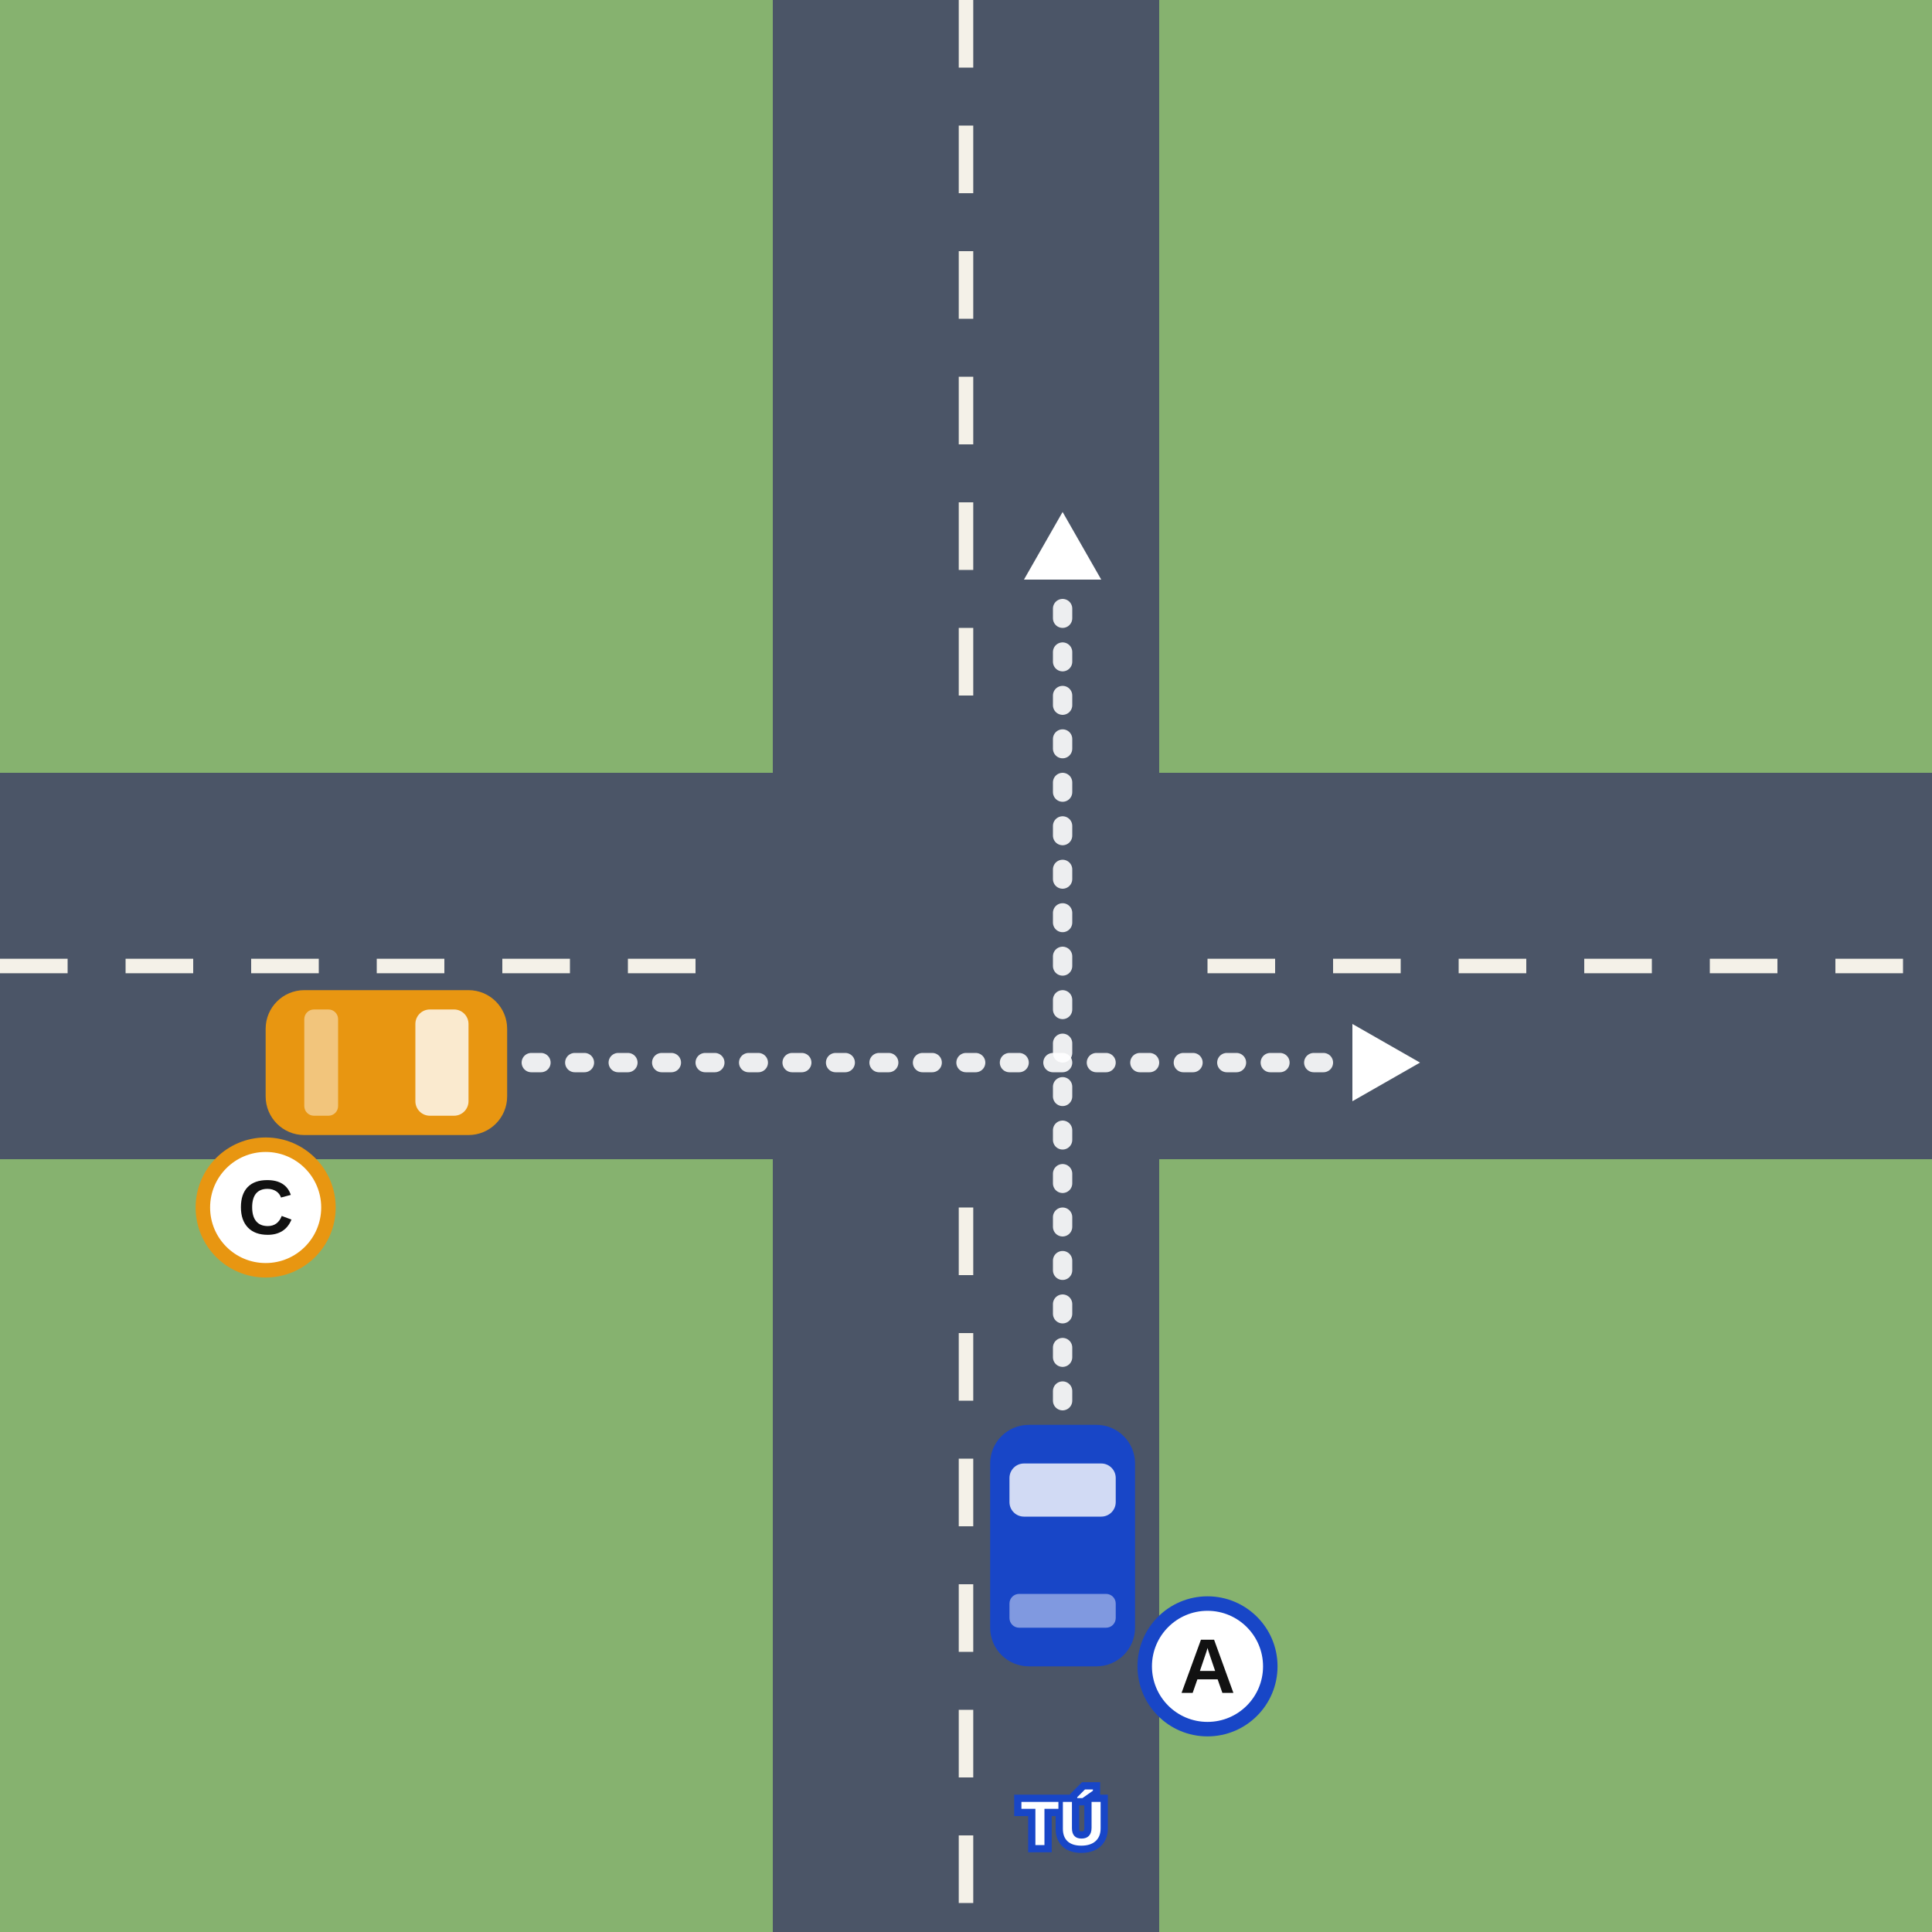
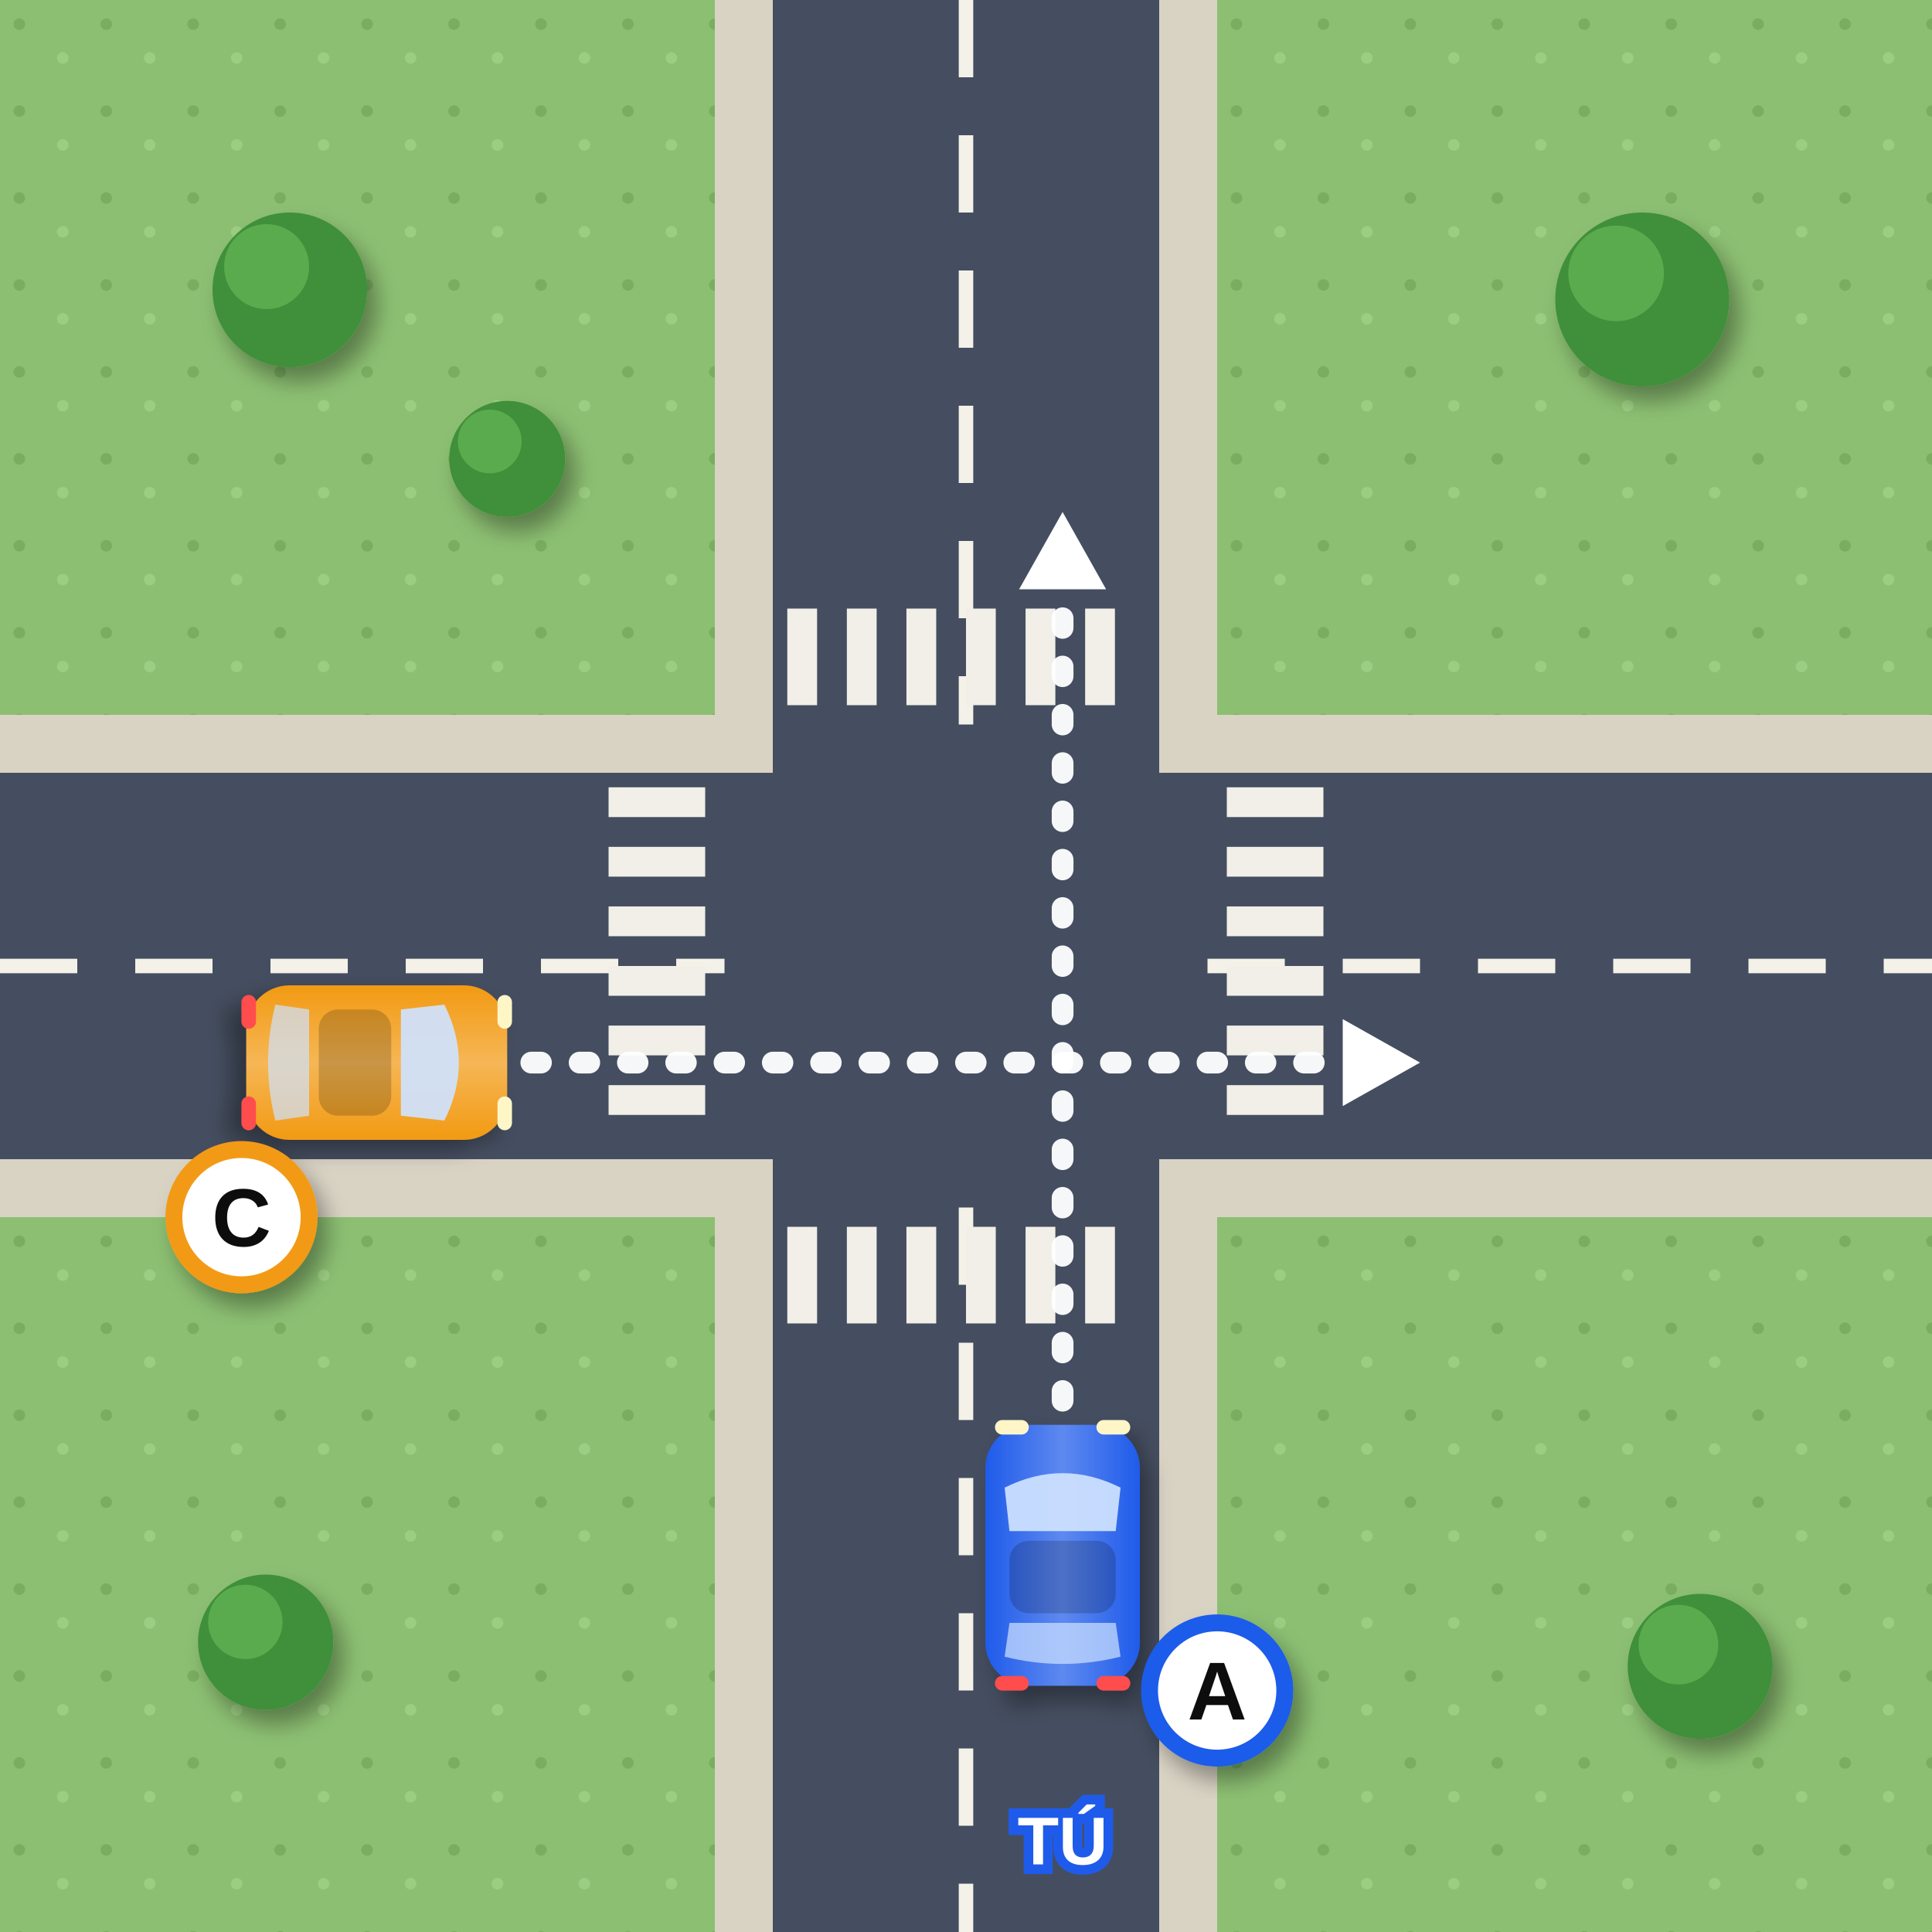
<svg xmlns="http://www.w3.org/2000/svg" viewBox="0 0 400 400" width="400" height="400">
-   <rect width="400" height="400" fill="#86b26f" />
-   <rect x="160" y="0" width="80" height="400" fill="#4b5567" />
-   <rect x="0" y="160" width="400" height="80" fill="#4b5567" />
-   <path d="M200 0V150M200 250V400M0 200H150M250 200H400" stroke="#f4f1e8" stroke-width="3" stroke-dasharray="14 12" />
-   <path d="M220 290V120" fill="none" stroke="#fff" stroke-width="4" stroke-dasharray="2 7" stroke-linecap="round" opacity=".9" />
-   <path transform="translate(220 115) rotate(0)" d="M0 -9 8 5H-8Z" fill="#fff" />
-   <path d="M110 220H280" fill="none" stroke="#fff" stroke-width="4" stroke-dasharray="2 7" stroke-linecap="round" opacity=".9" />
-   <path transform="translate(285 220) rotate(90)" d="M0 -9 8 5H-8Z" fill="#fff" />
-   <g transform="translate(220 320) rotate(0)">
-     <rect x="-15" y="-25" width="30" height="50" rx="8" fill="#1846c7" />
-     <rect x="-11" y="-17" width="22" height="11" rx="3" fill="rgba(255,255,255,.8)" />
-     <rect x="-11" y="10" width="22" height="7" rx="2" fill="rgba(255,255,255,.45)" />
+   <defs>
+     <filter id="sombra" x="-30%" y="-30%" width="160%" height="160%">
+       <feDropShadow dx="2" dy="3" stdDeviation="2.2" flood-color="#000" flood-opacity=".35" />
+     </filter>
+     <linearGradient id="brillo" x1="0" y1="0" x2="1" y2="0">
+       <stop offset="0" stop-color="#fff" stop-opacity=".0" />
+       <stop offset=".5" stop-color="#fff" stop-opacity=".28" />
+       <stop offset="1" stop-color="#fff" stop-opacity="0" />
+     </linearGradient>
+     <pattern id="cesped" width="18" height="18" patternUnits="userSpaceOnUse">
+       <rect width="18" height="18" fill="#8cbf72" />
+       <circle cx="4" cy="5" r="1.2" fill="#7aad60" />
+       <circle cx="13" cy="12" r="1.2" fill="#9ccd82" />
+     </pattern>
+   </defs>
+   <rect width="400" height="400" fill="url(#cesped)" />
+   <g filter="url(#sombra)">
+     <circle cx="60" cy="60" r="16" fill="#3f8f3a" />
+     <circle cx="55.2" cy="55.2" r="8.8" fill="#5aab4d" />
  </g>
-   <circle cx="250" cy="345" r="13" fill="#fff" stroke="#1846c7" stroke-width="3" />
-   <text x="250" y="350.5" font-family="Arial, sans-serif" font-weight="800" font-size="16" text-anchor="middle" fill="#111">A</text>
-   <g transform="translate(80 220) rotate(90)">
-     <rect x="-15" y="-25" width="30" height="50" rx="8" fill="#e89611" />
-     <rect x="-11" y="-17" width="22" height="11" rx="3" fill="rgba(255,255,255,.8)" />
-     <rect x="-11" y="10" width="22" height="7" rx="2" fill="rgba(255,255,255,.45)" />
+   <g filter="url(#sombra)">
+     <circle cx="105" cy="95" r="12" fill="#3f8f3a" />
+     <circle cx="101.4" cy="91.4" r="6.6" fill="#5aab4d" />
  </g>
-   <circle cx="55" cy="250" r="13" fill="#fff" stroke="#e89611" stroke-width="3" />
-   <text x="55" y="255.5" font-family="Arial, sans-serif" font-weight="800" font-size="16" text-anchor="middle" fill="#111">C</text>
-   <text x="220" y="382" font-family="Arial" font-weight="800" font-size="13" text-anchor="middle" fill="#fff" stroke="#1846c7" stroke-width="3" paint-order="stroke">TÚ</text>
+   <g filter="url(#sombra)">
+     <circle cx="340" cy="62" r="18" fill="#3f8f3a" />
+     <circle cx="334.6" cy="56.6" r="9.9" fill="#5aab4d" />
+   </g>
+   <g filter="url(#sombra)">
+     <circle cx="352" cy="345" r="15" fill="#3f8f3a" />
+     <circle cx="347.5" cy="340.5" r="8.25" fill="#5aab4d" />
+   </g>
+   <g filter="url(#sombra)">
+     <circle cx="55" cy="340" r="14" fill="#3f8f3a" />
+     <circle cx="50.8" cy="335.8" r="7.7" fill="#5aab4d" />
+   </g>
+   <rect x="148" y="0" width="104" height="400" fill="#d9d3c4" />
+   <rect x="0" y="148" width="400" height="104" fill="#d9d3c4" />
+   <rect x="160" y="0" width="80" height="400" fill="#454e60" />
+   <rect x="0" y="160" width="400" height="80" fill="#454e60" />
+   <path d="M200 0V150M200 250V400M0 200H150M250 200H400" stroke="#f4f1e8" stroke-width="3" stroke-dasharray="16 12" />
+   <rect x="163" y="254" width="6.167" height="20" fill="#f1efe8" />
+   <rect x="175.333" y="254" width="6.167" height="20" fill="#f1efe8" />
+   <rect x="187.667" y="254" width="6.167" height="20" fill="#f1efe8" />
+   <rect x="200" y="254" width="6.167" height="20" fill="#f1efe8" />
+   <rect x="212.333" y="254" width="6.167" height="20" fill="#f1efe8" />
+   <rect x="224.667" y="254" width="6.167" height="20" fill="#f1efe8" />
+   <rect x="163" y="126" width="6.167" height="20" fill="#f1efe8" />
+   <rect x="175.333" y="126" width="6.167" height="20" fill="#f1efe8" />
+   <rect x="187.667" y="126" width="6.167" height="20" fill="#f1efe8" />
+   <rect x="200" y="126" width="6.167" height="20" fill="#f1efe8" />
+   <rect x="212.333" y="126" width="6.167" height="20" fill="#f1efe8" />
+   <rect x="224.667" y="126" width="6.167" height="20" fill="#f1efe8" />
+   <rect x="126" y="163" width="20" height="6.167" fill="#f1efe8" />
+   <rect x="126" y="175.333" width="20" height="6.167" fill="#f1efe8" />
+   <rect x="126" y="187.667" width="20" height="6.167" fill="#f1efe8" />
+   <rect x="126" y="200" width="20" height="6.167" fill="#f1efe8" />
+   <rect x="126" y="212.333" width="20" height="6.167" fill="#f1efe8" />
+   <rect x="126" y="224.667" width="20" height="6.167" fill="#f1efe8" />
+   <rect x="254" y="163" width="20" height="6.167" fill="#f1efe8" />
+   <rect x="254" y="175.333" width="20" height="6.167" fill="#f1efe8" />
+   <rect x="254" y="187.667" width="20" height="6.167" fill="#f1efe8" />
+   <rect x="254" y="200" width="20" height="6.167" fill="#f1efe8" />
+   <rect x="254" y="212.333" width="20" height="6.167" fill="#f1efe8" />
+   <rect x="254" y="224.667" width="20" height="6.167" fill="#f1efe8" />
+   <path d="M220 290V122" fill="none" stroke="#fff" stroke-width="4.5" stroke-dasharray="2 8" stroke-linecap="round" opacity=".95" />
+   <path transform="translate(220 116) rotate(0)" d="M0 -10 9 6H-9Z" fill="#fff" />
+   <path d="M110 220H278" fill="none" stroke="#fff" stroke-width="4.5" stroke-dasharray="2 8" stroke-linecap="round" opacity=".95" />
+   <path transform="translate(284 220) rotate(90)" d="M0 -10 9 6H-9Z" fill="#fff" />
+   <g transform="translate(220 322) rotate(0)" filter="url(#sombra)">
+     <rect x="-16" y="-27" width="32" height="54" rx="9" fill="#1f5bea" />
+     <rect x="-16" y="-27" width="32" height="54" rx="9" fill="url(#brillo)" />
+     <path d="M-12 -14Q0 -20 12 -14L11 -5H-11Z" fill="#cfe3ff" opacity=".92" />
+     <rect x="-11" y="-3" width="22" height="15" rx="4" fill="rgba(0,0,0,.18)" />
+     <path d="M-11 14H11L12 21Q0 24 -12 21Z" fill="#cfe3ff" opacity=".7" />
+     <rect x="-14" y="-28" width="7" height="3" rx="1.5" fill="#fff6c8" />
+     <rect x="7" y="-28" width="7" height="3" rx="1.5" fill="#fff6c8" />
+     <rect x="-14" y="25" width="7" height="3" rx="1.5" fill="#ff4d4d" />
+     <rect x="7" y="25" width="7" height="3" rx="1.5" fill="#ff4d4d" />
+   </g>
+   <g filter="url(#sombra)">
+     <circle cx="252" cy="350" r="14" fill="#fff" stroke="#1f5bea" stroke-width="3.5" />
+     <text x="252" y="356" font-family="Arial, sans-serif" font-weight="900" font-size="17" text-anchor="middle" fill="#111">A</text>
+   </g>
+   <g transform="translate(78 220) rotate(90)" filter="url(#sombra)">
+     <rect x="-16" y="-27" width="32" height="54" rx="9" fill="#f29a13" />
+     <rect x="-16" y="-27" width="32" height="54" rx="9" fill="url(#brillo)" />
+     <path d="M-12 -14Q0 -20 12 -14L11 -5H-11Z" fill="#cfe3ff" opacity=".92" />
+     <rect x="-11" y="-3" width="22" height="15" rx="4" fill="rgba(0,0,0,.18)" />
+     <path d="M-11 14H11L12 21Q0 24 -12 21Z" fill="#cfe3ff" opacity=".7" />
+     <rect x="-14" y="-28" width="7" height="3" rx="1.5" fill="#fff6c8" />
+     <rect x="7" y="-28" width="7" height="3" rx="1.5" fill="#fff6c8" />
+     <rect x="-14" y="25" width="7" height="3" rx="1.5" fill="#ff4d4d" />
+     <rect x="7" y="25" width="7" height="3" rx="1.5" fill="#ff4d4d" />
+   </g>
+   <g filter="url(#sombra)">
+     <circle cx="50" cy="252" r="14" fill="#fff" stroke="#f29a13" stroke-width="3.5" />
+     <text x="50" y="258" font-family="Arial, sans-serif" font-weight="900" font-size="17" text-anchor="middle" fill="#111">C</text>
+   </g>
+   <text x="220" y="386" font-family="Arial" font-weight="900" font-size="14" text-anchor="middle" fill="#fff" stroke="#1f5bea" stroke-width="4" paint-order="stroke">TÚ</text>
</svg>
